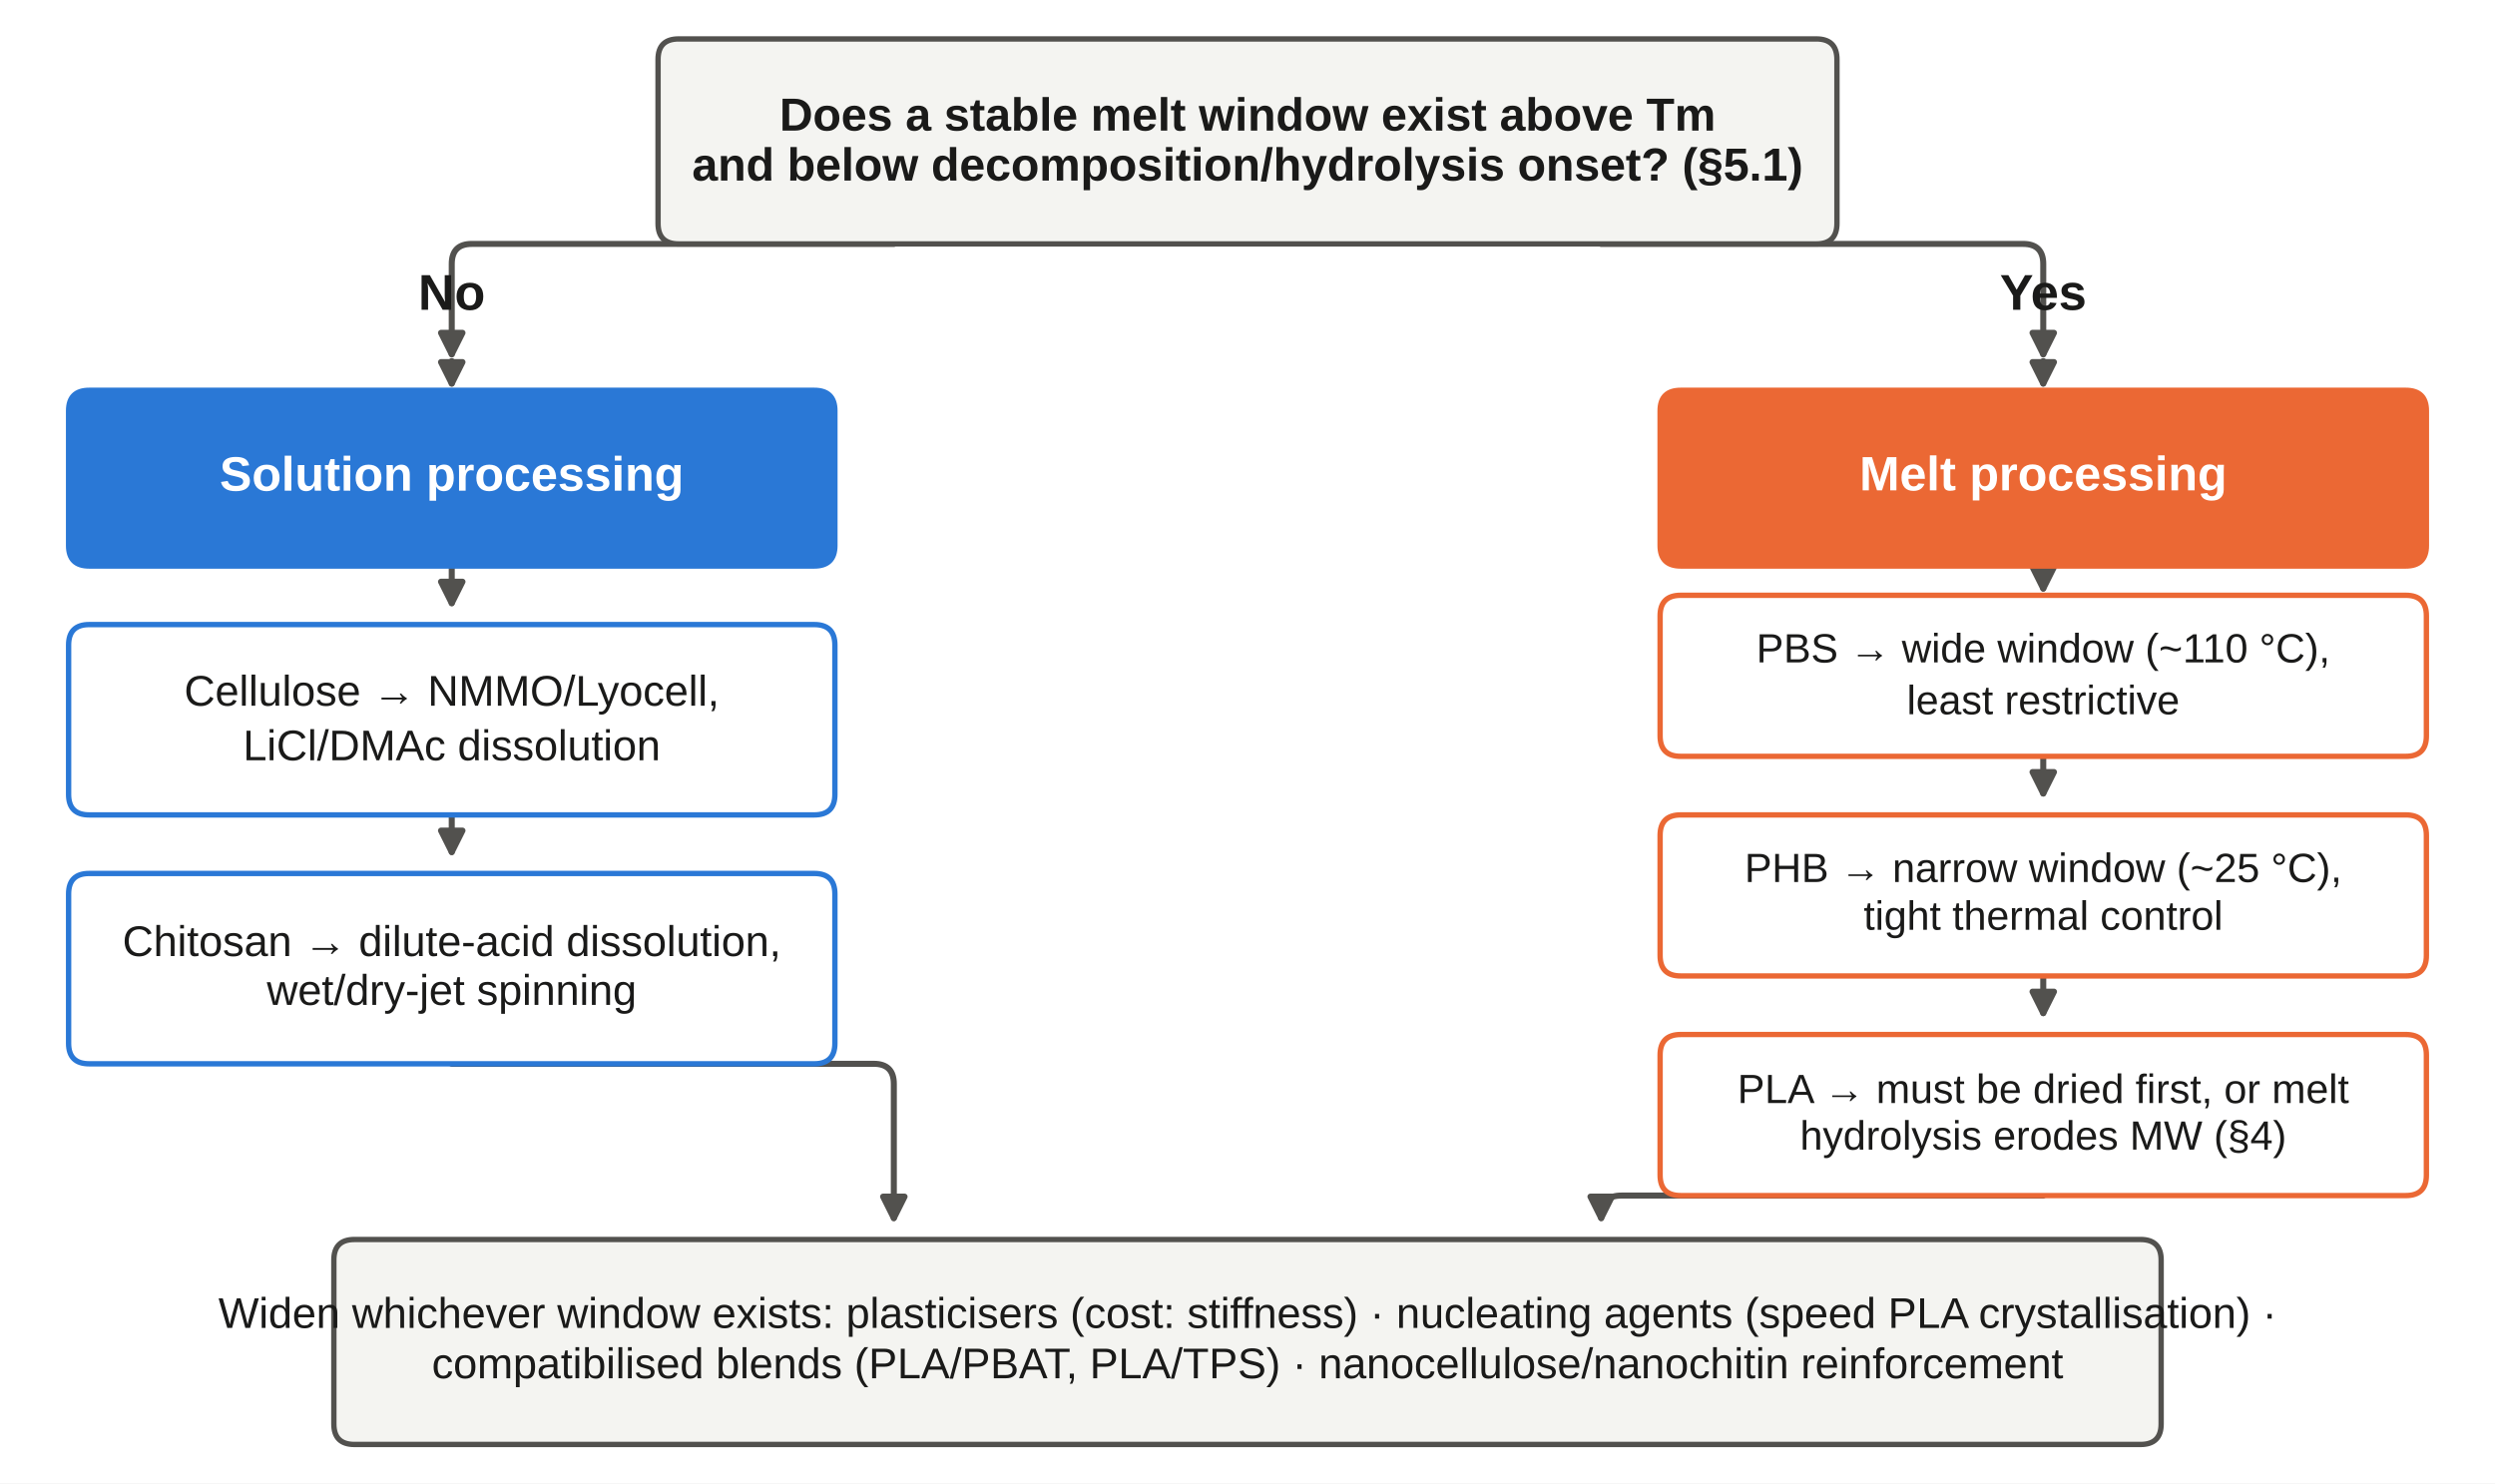
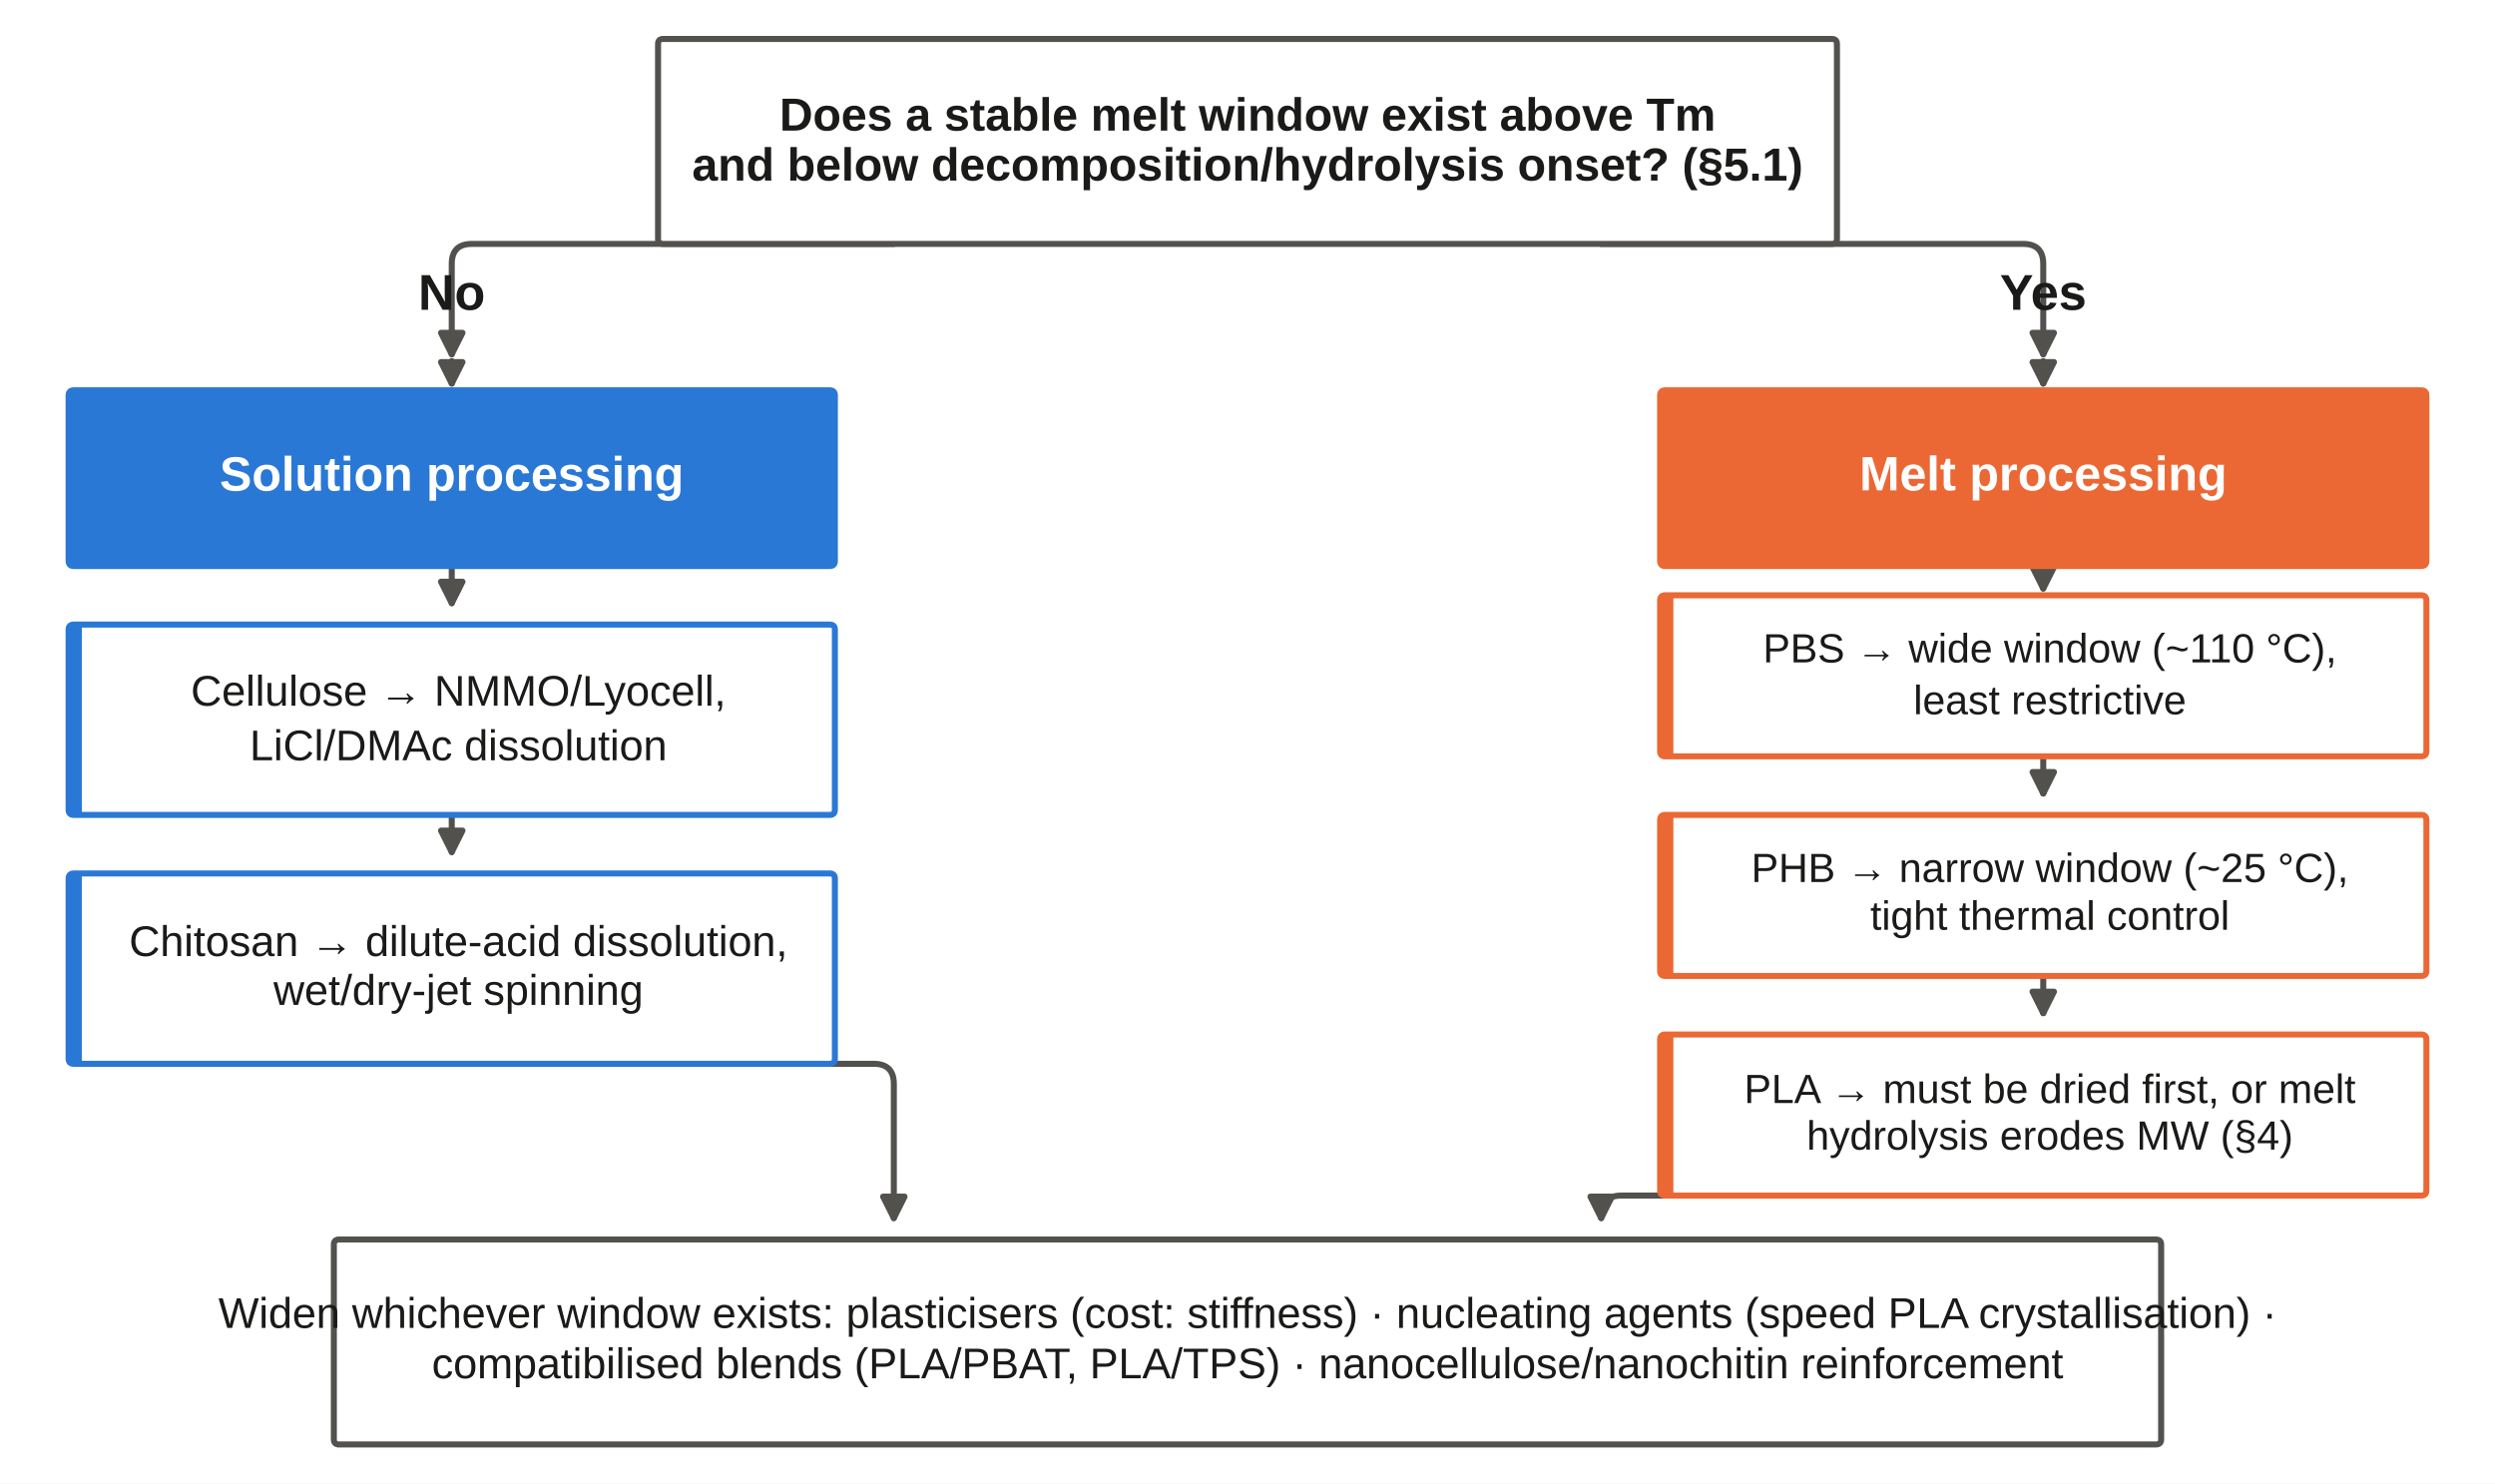
<svg xmlns="http://www.w3.org/2000/svg" width="371.951pt" height="221.148pt" viewBox="0 0 371.951 221.148" version="1.1">
  <defs>
    <style type="text/css">*{stroke-linejoin: round; stroke-linecap: butt}</style>
  </defs>
  <g id="figure_1">
    <g id="patch_1">
      <path d="M 0 221.148  L 371.951 221.148  L 371.951 0  L 0 0  z " style="fill: #ffffff" />
    </g>
    <g id="axes_1">
      <g id="patch_2">
        <path d="M 133.251 36.363  L 70.346 36.363  Q 67.346 36.363 67.346 39.363  L 67.346 52.818  " style="fill: none; stroke: #52514e; stroke-width: 0.9; stroke-linecap: round" />
        <path d="M 68.946 49.618  L 67.346 52.818  L 65.746 49.618  z " style="fill: #52514e; stroke: #52514e; stroke-width: 0.9; stroke-linecap: round" />
      </g>
      <g id="patch_3">
        <path d="M 238.7 36.363  L 301.605 36.363  Q 304.605 36.363 304.605 39.363  L 304.605 52.818  " style="fill: none; stroke: #52514e; stroke-width: 0.9; stroke-linecap: round" />
        <path d="M 306.205 49.618  L 304.605 52.818  L 303.005 49.618  z " style="fill: #52514e; stroke: #52514e; stroke-width: 0.9; stroke-linecap: round" />
      </g>
      <g id="patch_4">
        <path d="M 67.346 53.824  Q 67.346 56.007 67.346 57.183  " style="fill: none; stroke: #52514e; stroke-width: 0.9; stroke-linecap: round" />
        <path d="M 68.946 53.983  L 67.346 57.183  L 65.746 53.983  z " style="fill: #52514e; stroke: #52514e; stroke-width: 0.9; stroke-linecap: round" />
      </g>
      <g id="patch_5">
        <path d="M 304.605 53.824  Q 304.605 56.007 304.605 57.183  " style="fill: none; stroke: #52514e; stroke-width: 0.9; stroke-linecap: round" />
        <path d="M 306.205 53.983  L 304.605 57.183  L 303.005 53.983  z " style="fill: #52514e; stroke: #52514e; stroke-width: 0.9; stroke-linecap: round" />
      </g>
      <g id="patch_6">
        <path d="M 67.346 84.382  Q 67.346 87.656 67.346 89.924  " style="fill: none; stroke: #52514e; stroke-width: 0.9; stroke-linecap: round" />
        <path d="M 68.946 86.724  L 67.346 89.924  L 65.746 86.724  z " style="fill: #52514e; stroke: #52514e; stroke-width: 0.9; stroke-linecap: round" />
      </g>
      <g id="patch_7">
        <path d="M 67.346 121.487  Q 67.346 124.761 67.346 127.029  " style="fill: none; stroke: #52514e; stroke-width: 0.9; stroke-linecap: round" />
        <path d="M 68.946 123.829  L 67.346 127.029  L 65.746 123.829  z " style="fill: #52514e; stroke: #52514e; stroke-width: 0.9; stroke-linecap: round" />
      </g>
      <g id="patch_8">
        <path d="M 304.605 84.382  Q 304.605 86.564 304.605 87.741  " style="fill: none; stroke: #52514e; stroke-width: 0.9; stroke-linecap: round" />
        <path d="M 306.205 84.541  L 304.605 87.741  L 303.005 84.541  z " style="fill: #52514e; stroke: #52514e; stroke-width: 0.9; stroke-linecap: round" />
      </g>
      <g id="patch_9">
        <path d="M 304.605 112.757  Q 304.605 116.031 304.605 118.298  " style="fill: none; stroke: #52514e; stroke-width: 0.9; stroke-linecap: round" />
        <path d="M 306.205 115.098  L 304.605 118.298  L 303.005 115.098  z " style="fill: #52514e; stroke: #52514e; stroke-width: 0.9; stroke-linecap: round" />
      </g>
      <g id="patch_10">
        <path d="M 304.605 145.497  Q 304.605 148.771 304.605 151.038  " style="fill: none; stroke: #52514e; stroke-width: 0.9; stroke-linecap: round" />
        <path d="M 306.205 147.838  L 304.605 151.038  L 303.005 147.838  z " style="fill: #52514e; stroke: #52514e; stroke-width: 0.9; stroke-linecap: round" />
      </g>
      <g id="patch_11">
        <path d="M 67.346 158.593  L 130.251 158.593  Q 133.251 158.593 133.251 161.593  L 133.251 181.596  " style="fill: none; stroke: #52514e; stroke-width: 0.9; stroke-linecap: round" />
        <path d="M 134.851 178.396  L 133.251 181.596  L 131.651 178.396  z " style="fill: #52514e; stroke: #52514e; stroke-width: 0.9; stroke-linecap: round" />
      </g>
      <g id="patch_12">
        <path d="M 304.605 178.237  L 241.7 178.237  Q 238.7 178.237 238.7 181.237  L 238.7 181.596  " style="fill: none; stroke: #52514e; stroke-width: 0.9; stroke-linecap: round" />
        <path d="M 240.3 178.396  L 238.7 181.596  L 237.1 178.396  z " style="fill: #52514e; stroke: #52514e; stroke-width: 0.9; stroke-linecap: round" />
      </g>
      <g id="patch_13">
-         <path d="M 101.177 36.363  L 270.774 36.363  Q 273.849 36.363 273.849 33.307  L 273.849 8.861  Q 273.849 5.805 270.774 5.805  L 101.177 5.805  Q 98.101 5.805 98.101 8.861  L 98.101 33.307  Q 98.101 36.363 101.177 36.363  z " clip-path="url(#p6dc47c3883)" style="fill: #f4f4f1; stroke: #52514e; stroke-width: 0.8; stroke-linejoin: miter" />
+         <path d="M 98.87 36.363  L 273.081 36.363  Q 273.849 36.363 273.849 35.599  L 273.849 6.569  Q 273.849 5.805 273.081 5.805  L 98.87 5.805  Q 98.101 5.805 98.101 6.569  L 98.101 35.599  Q 98.101 36.363 98.87 36.363  z " clip-path="url(#p1abd06ec4e)" style="fill: #ffffff; stroke: #52514e; stroke-width: 0.9; stroke-linejoin: miter" />
      </g>
      <g id="patch_14">
-         <path d="M 13.303 84.382  L 121.388 84.382  Q 124.464 84.382 124.464 81.326  L 124.464 61.245  Q 124.464 58.19 121.388 58.19  L 13.303 58.19  Q 10.227 58.19 10.227 61.245  L 10.227 81.326  Q 10.227 84.382 13.303 84.382  z " clip-path="url(#p6dc47c3883)" style="fill: #2a78d6; stroke: #2a78d6; stroke-width: 0.8; stroke-linejoin: miter" />
+         <path d="M 10.996 84.382  L 123.695 84.382  Q 124.464 84.382 124.464 83.618  L 124.464 58.954  Q 124.464 58.19 123.695 58.19  L 10.996 58.19  Q 10.227 58.19 10.227 58.954  L 10.227 83.618  Q 10.227 84.382 10.996 84.382  z " clip-path="url(#p1abd06ec4e)" style="fill: #2a78d6; stroke: #2a78d6; stroke-width: 0.9; stroke-linejoin: miter" />
      </g>
      <g id="patch_15">
-         <path d="M 250.563 84.382  L 358.648 84.382  Q 361.723 84.382 361.723 81.326  L 361.723 61.245  Q 361.723 58.19 358.648 58.19  L 250.563 58.19  Q 247.487 58.19 247.487 61.245  L 247.487 81.326  Q 247.487 84.382 250.563 84.382  z " clip-path="url(#p6dc47c3883)" style="fill: #eb6834; stroke: #eb6834; stroke-width: 0.8; stroke-linejoin: miter" />
+         <path d="M 248.256 84.382  L 360.955 84.382  Q 361.723 84.382 361.723 83.618  L 361.723 58.954  Q 361.723 58.19 360.955 58.19  L 248.256 58.19  Q 247.487 58.19 247.487 58.954  L 247.487 83.618  Q 247.487 84.382 248.256 84.382  z " clip-path="url(#p1abd06ec4e)" style="fill: #eb6834; stroke: #eb6834; stroke-width: 0.9; stroke-linejoin: miter" />
      </g>
      <g id="patch_16">
-         <path d="M 13.303 121.487  L 121.388 121.487  Q 124.464 121.487 124.464 118.431  L 124.464 96.168  Q 124.464 93.112 121.388 93.112  L 13.303 93.112  Q 10.227 93.112 10.227 96.168  L 10.227 118.431  Q 10.227 121.487 13.303 121.487  z " clip-path="url(#p6dc47c3883)" style="fill: #ffffff; stroke: #2a78d6; stroke-width: 0.8; stroke-linejoin: miter" />
+         <path d="M 10.996 121.487  L 123.695 121.487  Q 124.464 121.487 124.464 120.723  L 124.464 93.876  Q 124.464 93.112 123.695 93.112  L 10.996 93.112  Q 10.227 93.112 10.227 93.876  L 10.227 120.723  Q 10.227 121.487 10.996 121.487  z " clip-path="url(#p1abd06ec4e)" style="fill: #ffffff; stroke: #2a78d6; stroke-width: 0.9; stroke-linejoin: miter" />
      </g>
      <g id="patch_17">
-         <path d="M 13.303 158.593  L 121.388 158.593  Q 124.464 158.593 124.464 155.537  L 124.464 133.274  Q 124.464 130.218 121.388 130.218  L 13.303 130.218  Q 10.227 130.218 10.227 133.274  L 10.227 155.537  Q 10.227 158.593 13.303 158.593  z " clip-path="url(#p6dc47c3883)" style="fill: #ffffff; stroke: #2a78d6; stroke-width: 0.8; stroke-linejoin: miter" />
+         <path d="M 10.996 158.593  L 123.695 158.593  Q 124.464 158.593 124.464 157.829  L 124.464 130.982  Q 124.464 130.218 123.695 130.218  L 10.996 130.218  Q 10.227 130.218 10.227 130.982  L 10.227 157.829  Q 10.227 158.593 10.996 158.593  z " clip-path="url(#p1abd06ec4e)" style="fill: #ffffff; stroke: #2a78d6; stroke-width: 0.9; stroke-linejoin: miter" />
      </g>
      <g id="patch_18">
-         <path d="M 250.563 112.757  L 358.648 112.757  Q 361.723 112.757 361.723 109.701  L 361.723 91.803  Q 361.723 88.747 358.648 88.747  L 250.563 88.747  Q 247.487 88.747 247.487 91.803  L 247.487 109.701  Q 247.487 112.757 250.563 112.757  z " clip-path="url(#p6dc47c3883)" style="fill: #ffffff; stroke: #eb6834; stroke-width: 0.8; stroke-linejoin: miter" />
+         <path d="M 248.256 112.757  L 360.955 112.757  Q 361.723 112.757 361.723 111.993  L 361.723 89.511  Q 361.723 88.747 360.955 88.747  L 248.256 88.747  Q 247.487 88.747 247.487 89.511  L 247.487 111.993  Q 247.487 112.757 248.256 112.757  z " clip-path="url(#p1abd06ec4e)" style="fill: #ffffff; stroke: #eb6834; stroke-width: 0.9; stroke-linejoin: miter" />
      </g>
      <g id="patch_19">
-         <path d="M 250.563 145.497  L 358.648 145.497  Q 361.723 145.497 361.723 142.441  L 361.723 124.543  Q 361.723 121.487 358.648 121.487  L 250.563 121.487  Q 247.487 121.487 247.487 124.543  L 247.487 142.441  Q 247.487 145.497 250.563 145.497  z " clip-path="url(#p6dc47c3883)" style="fill: #ffffff; stroke: #eb6834; stroke-width: 0.8; stroke-linejoin: miter" />
+         <path d="M 248.256 145.497  L 360.955 145.497  Q 361.723 145.497 361.723 144.733  L 361.723 122.251  Q 361.723 121.487 360.955 121.487  L 248.256 121.487  Q 247.487 121.487 247.487 122.251  L 247.487 144.733  Q 247.487 145.497 248.256 145.497  z " clip-path="url(#p1abd06ec4e)" style="fill: #ffffff; stroke: #eb6834; stroke-width: 0.9; stroke-linejoin: miter" />
      </g>
      <g id="patch_20">
-         <path d="M 250.563 178.237  L 358.648 178.237  Q 361.723 178.237 361.723 175.181  L 361.723 157.283  Q 361.723 154.227 358.648 154.227  L 250.563 154.227  Q 247.487 154.227 247.487 157.283  L 247.487 175.181  Q 247.487 178.237 250.563 178.237  z " clip-path="url(#p6dc47c3883)" style="fill: #ffffff; stroke: #eb6834; stroke-width: 0.8; stroke-linejoin: miter" />
+         <path d="M 248.256 178.237  L 360.955 178.237  Q 361.723 178.237 361.723 177.473  L 361.723 154.991  Q 361.723 154.227 360.955 154.227  L 248.256 154.227  Q 247.487 154.227 247.487 154.991  L 247.487 177.473  Q 247.487 178.237 248.256 178.237  z " clip-path="url(#p1abd06ec4e)" style="fill: #ffffff; stroke: #eb6834; stroke-width: 0.9; stroke-linejoin: miter" />
      </g>
      <g id="patch_21">
-         <path d="M 52.846 215.342  L 319.105 215.342  Q 322.18 215.342 322.18 212.287  L 322.18 187.841  Q 322.18 184.785 319.105 184.785  L 52.846 184.785  Q 49.771 184.785 49.771 187.841  L 49.771 212.287  Q 49.771 215.342 52.846 215.342  z " clip-path="url(#p6dc47c3883)" style="fill: #f4f4f1; stroke: #52514e; stroke-width: 0.8; stroke-linejoin: miter" />
+         <path d="M 50.54 215.342  L 321.411 215.342  Q 322.18 215.342 322.18 214.578  L 322.18 185.549  Q 322.18 184.785 321.411 184.785  L 50.54 184.785  Q 49.771 184.785 49.771 185.549  L 49.771 214.578  Q 49.771 215.342 50.54 215.342  z " clip-path="url(#p1abd06ec4e)" style="fill: #ffffff; stroke: #52514e; stroke-width: 0.9; stroke-linejoin: miter" />
      </g>
      <g id="text_1">
+         <text style="font-weight: 700; font-size: 7.5px; font-family: 'Arial', 'Helvetica', 'Liberation Sans', 'DejaVu Sans', sans-serif; text-anchor: middle; fill: #1a1a19" x="67.346" y="46.185" transform="rotate(-0 67.34551 46.18488)">No</text>
+       </g>
+       <g id="text_2">
+         <text style="font-weight: 700; font-size: 7.5px; font-family: 'Arial', 'Helvetica', 'Liberation Sans', 'DejaVu Sans', sans-serif; text-anchor: middle; fill: #1a1a19" x="304.605" y="46.185" transform="rotate(-0 304.6054 46.18488)">Yes</text>
+       </g>
+       <g id="patch_22">
+         <path d="M 10.227 121.487  L 12.205 121.487  L 12.205 93.112  L 10.227 93.112  z " clip-path="url(#p1abd06ec4e)" style="fill: #2a78d6" />
+       </g>
+       <g id="patch_23">
+         <path d="M 10.227 158.593  L 12.205 158.593  L 12.205 130.218  L 10.227 130.218  z " clip-path="url(#p1abd06ec4e)" style="fill: #2a78d6" />
+       </g>
+       <g id="patch_24">
+         <path d="M 247.487 112.757  L 249.464 112.757  L 249.464 88.747  L 247.487 88.747  z " clip-path="url(#p1abd06ec4e)" style="fill: #eb6834" />
+       </g>
+       <g id="patch_25">
+         <path d="M 247.487 145.497  L 249.464 145.497  L 249.464 121.487  L 247.487 121.487  z " clip-path="url(#p1abd06ec4e)" style="fill: #eb6834" />
+       </g>
+       <g id="patch_26">
+         <path d="M 247.487 178.237  L 249.464 178.237  L 249.464 154.227  L 247.487 154.227  z " clip-path="url(#p1abd06ec4e)" style="fill: #eb6834" />
+       </g>
+       <g id="text_3">
        <text style="font-weight: 700; font-size: 6.9px; font-family: 'Arial', 'Helvetica', 'Liberation Sans', 'DejaVu Sans', sans-serif; fill: #1a1a19" transform="translate(116.1938 19.46593)">Does a stable melt window exist above Tm</text>
        <text style="font-weight: 700; font-size: 6.9px; font-family: 'Arial', 'Helvetica', 'Liberation Sans', 'DejaVu Sans', sans-serif; fill: #1a1a19" transform="translate(103.169 26.91665)">and below decomposition/hydrolysis onset? (§5.1)</text>
-       </g>
-       <g id="text_2">
-         <text style="font-weight: 700; font-size: 7.5px; font-family: 'Arial', 'Helvetica', 'Liberation Sans', 'DejaVu Sans', sans-serif; text-anchor: middle; fill: #1a1a19" x="67.346" y="46.185" transform="rotate(-0 67.34551 46.18488)">No</text>
-       </g>
-       <g id="text_3">
-         <text style="font-weight: 700; font-size: 7.5px; font-family: 'Arial', 'Helvetica', 'Liberation Sans', 'DejaVu Sans', sans-serif; text-anchor: middle; fill: #1a1a19" x="304.605" y="46.185" transform="rotate(-0 304.6054 46.18488)">Yes</text>
      </g>
      <g id="text_4">
        <text style="font-weight: 700; font-size: 7.2px; font-family: 'Arial', 'Helvetica', 'Liberation Sans', 'DejaVu Sans', sans-serif; text-anchor: middle; fill: #ffffff" x="67.346" y="73.149" transform="rotate(-0 67.34551 73.14867)">Solution processing</text>
      </g>
      <g id="text_5">
        <text style="font-weight: 700; font-size: 7.2px; font-family: 'Arial', 'Helvetica', 'Liberation Sans', 'DejaVu Sans', sans-serif; text-anchor: middle; fill: #ffffff" x="304.605" y="73.105" transform="rotate(-0 304.6054 73.10479)">Melt processing</text>
      </g>
      <g id="text_6">
-         <text style="font-size: 6.4px; font-family: 'Arial', 'Helvetica', 'Liberation Sans', 'DejaVu Sans', sans-serif; fill: #1a1a19" transform="translate(27.45451 105.2039)">Cellulose → NMMO/Lyocell,</text>
-         <text style="font-size: 6.4px; font-family: 'Arial', 'Helvetica', 'Liberation Sans', 'DejaVu Sans', sans-serif; fill: #1a1a19" transform="translate(36.22451 113.3442)">LiCl/DMAc dissolution</text>
+         <text style="font-size: 6.4px; font-family: 'Arial', 'Helvetica', 'Liberation Sans', 'DejaVu Sans', sans-serif; fill: #1a1a19" transform="translate(28.44309 105.2039)">Cellulose → NMMO/Lyocell,</text>
+         <text style="font-size: 6.4px; font-family: 'Arial', 'Helvetica', 'Liberation Sans', 'DejaVu Sans', sans-serif; fill: #1a1a19" transform="translate(37.21309 113.3442)">LiCl/DMAc dissolution</text>
      </g>
      <g id="text_7">
-         <text style="font-size: 6.4px; font-family: 'Arial', 'Helvetica', 'Liberation Sans', 'DejaVu Sans', sans-serif; fill: #1a1a19" transform="translate(18.25601 142.5279)">Chitosan → dilute-acid dissolution,</text>
-         <text style="font-size: 6.4px; font-family: 'Arial', 'Helvetica', 'Liberation Sans', 'DejaVu Sans', sans-serif; fill: #1a1a19" transform="translate(39.77851 149.8153)">wet/dry-jet spinning</text>
+         <text style="font-size: 6.4px; font-family: 'Arial', 'Helvetica', 'Liberation Sans', 'DejaVu Sans', sans-serif; fill: #1a1a19" transform="translate(19.24459 142.5279)">Chitosan → dilute-acid dissolution,</text>
+         <text style="font-size: 6.4px; font-family: 'Arial', 'Helvetica', 'Liberation Sans', 'DejaVu Sans', sans-serif; fill: #1a1a19" transform="translate(40.76709 149.8153)">wet/dry-jet spinning</text>
      </g>
      <g id="text_8">
-         <text style="font-size: 6.1px; font-family: 'Arial', 'Helvetica', 'Liberation Sans', 'DejaVu Sans', sans-serif; fill: #1a1a19" transform="translate(261.8277 98.75224)">PBS → wide window (~110 °C),</text>
-         <text style="font-size: 6.1px; font-family: 'Arial', 'Helvetica', 'Liberation Sans', 'DejaVu Sans', sans-serif; fill: #1a1a19" transform="translate(284.2676 106.4771)">least restrictive</text>
+         <text style="font-size: 6.1px; font-family: 'Arial', 'Helvetica', 'Liberation Sans', 'DejaVu Sans', sans-serif; fill: #1a1a19" transform="translate(262.8163 98.75224)">PBS → wide window (~110 °C),</text>
+         <text style="font-size: 6.1px; font-family: 'Arial', 'Helvetica', 'Liberation Sans', 'DejaVu Sans', sans-serif; fill: #1a1a19" transform="translate(285.2562 106.4771)">least restrictive</text>
      </g>
      <g id="text_9">
-         <text style="font-size: 6.1px; font-family: 'Arial', 'Helvetica', 'Liberation Sans', 'DejaVu Sans', sans-serif; fill: #1a1a19" transform="translate(260.0796 131.4924)">PHB → narrow window (~25 °C),</text>
-         <text style="font-size: 6.1px; font-family: 'Arial', 'Helvetica', 'Liberation Sans', 'DejaVu Sans', sans-serif; fill: #1a1a19" transform="translate(277.823 138.6111)">tight thermal control</text>
+         <text style="font-size: 6.1px; font-family: 'Arial', 'Helvetica', 'Liberation Sans', 'DejaVu Sans', sans-serif; fill: #1a1a19" transform="translate(261.0682 131.4924)">PHB → narrow window (~25 °C),</text>
+         <text style="font-size: 6.1px; font-family: 'Arial', 'Helvetica', 'Liberation Sans', 'DejaVu Sans', sans-serif; fill: #1a1a19" transform="translate(278.8116 138.6111)">tight thermal control</text>
      </g>
      <g id="text_10">
-         <text style="font-size: 6.1px; font-family: 'Arial', 'Helvetica', 'Liberation Sans', 'DejaVu Sans', sans-serif; fill: #1a1a19" transform="translate(259.0112 164.4427)">PLA → must be dried first, or melt</text>
-         <text style="font-size: 6.1px; font-family: 'Arial', 'Helvetica', 'Liberation Sans', 'DejaVu Sans', sans-serif; fill: #1a1a19" transform="translate(268.3366 171.3884)">hydrolysis erodes MW (§4)</text>
+         <text style="font-size: 6.1px; font-family: 'Arial', 'Helvetica', 'Liberation Sans', 'DejaVu Sans', sans-serif; fill: #1a1a19" transform="translate(259.9998 164.4427)">PLA → must be dried first, or melt</text>
+         <text style="font-size: 6.1px; font-family: 'Arial', 'Helvetica', 'Liberation Sans', 'DejaVu Sans', sans-serif; fill: #1a1a19" transform="translate(269.3251 171.3884)">hydrolysis erodes MW (§4)</text>
      </g>
      <g id="text_11">
        <text style="font-size: 6.4px; font-family: 'Arial', 'Helvetica', 'Liberation Sans', 'DejaVu Sans', sans-serif; fill: #1a1a19" transform="translate(32.55693 197.9657)">Widen whichever window exists: plasticisers (cost: stiffness) · nucleating agents (speed PLA crystallisation) ·</text>
        <text style="font-size: 6.4px; font-family: 'Arial', 'Helvetica', 'Liberation Sans', 'DejaVu Sans', sans-serif; fill: #1a1a19" transform="translate(64.37843 205.4735)">compatibilised blends (PLA/PBAT, PLA/TPS) · nanocellulose/nanochitin reinforcement</text>
      </g>
    </g>
  </g>
  <defs>
-     <clipPath id="p6dc47c3883">
+     <clipPath id="p1abd06ec4e">
      <rect x="1.44" y="1.44" width="369.071" height="218.268" />
    </clipPath>
  </defs>
</svg>
